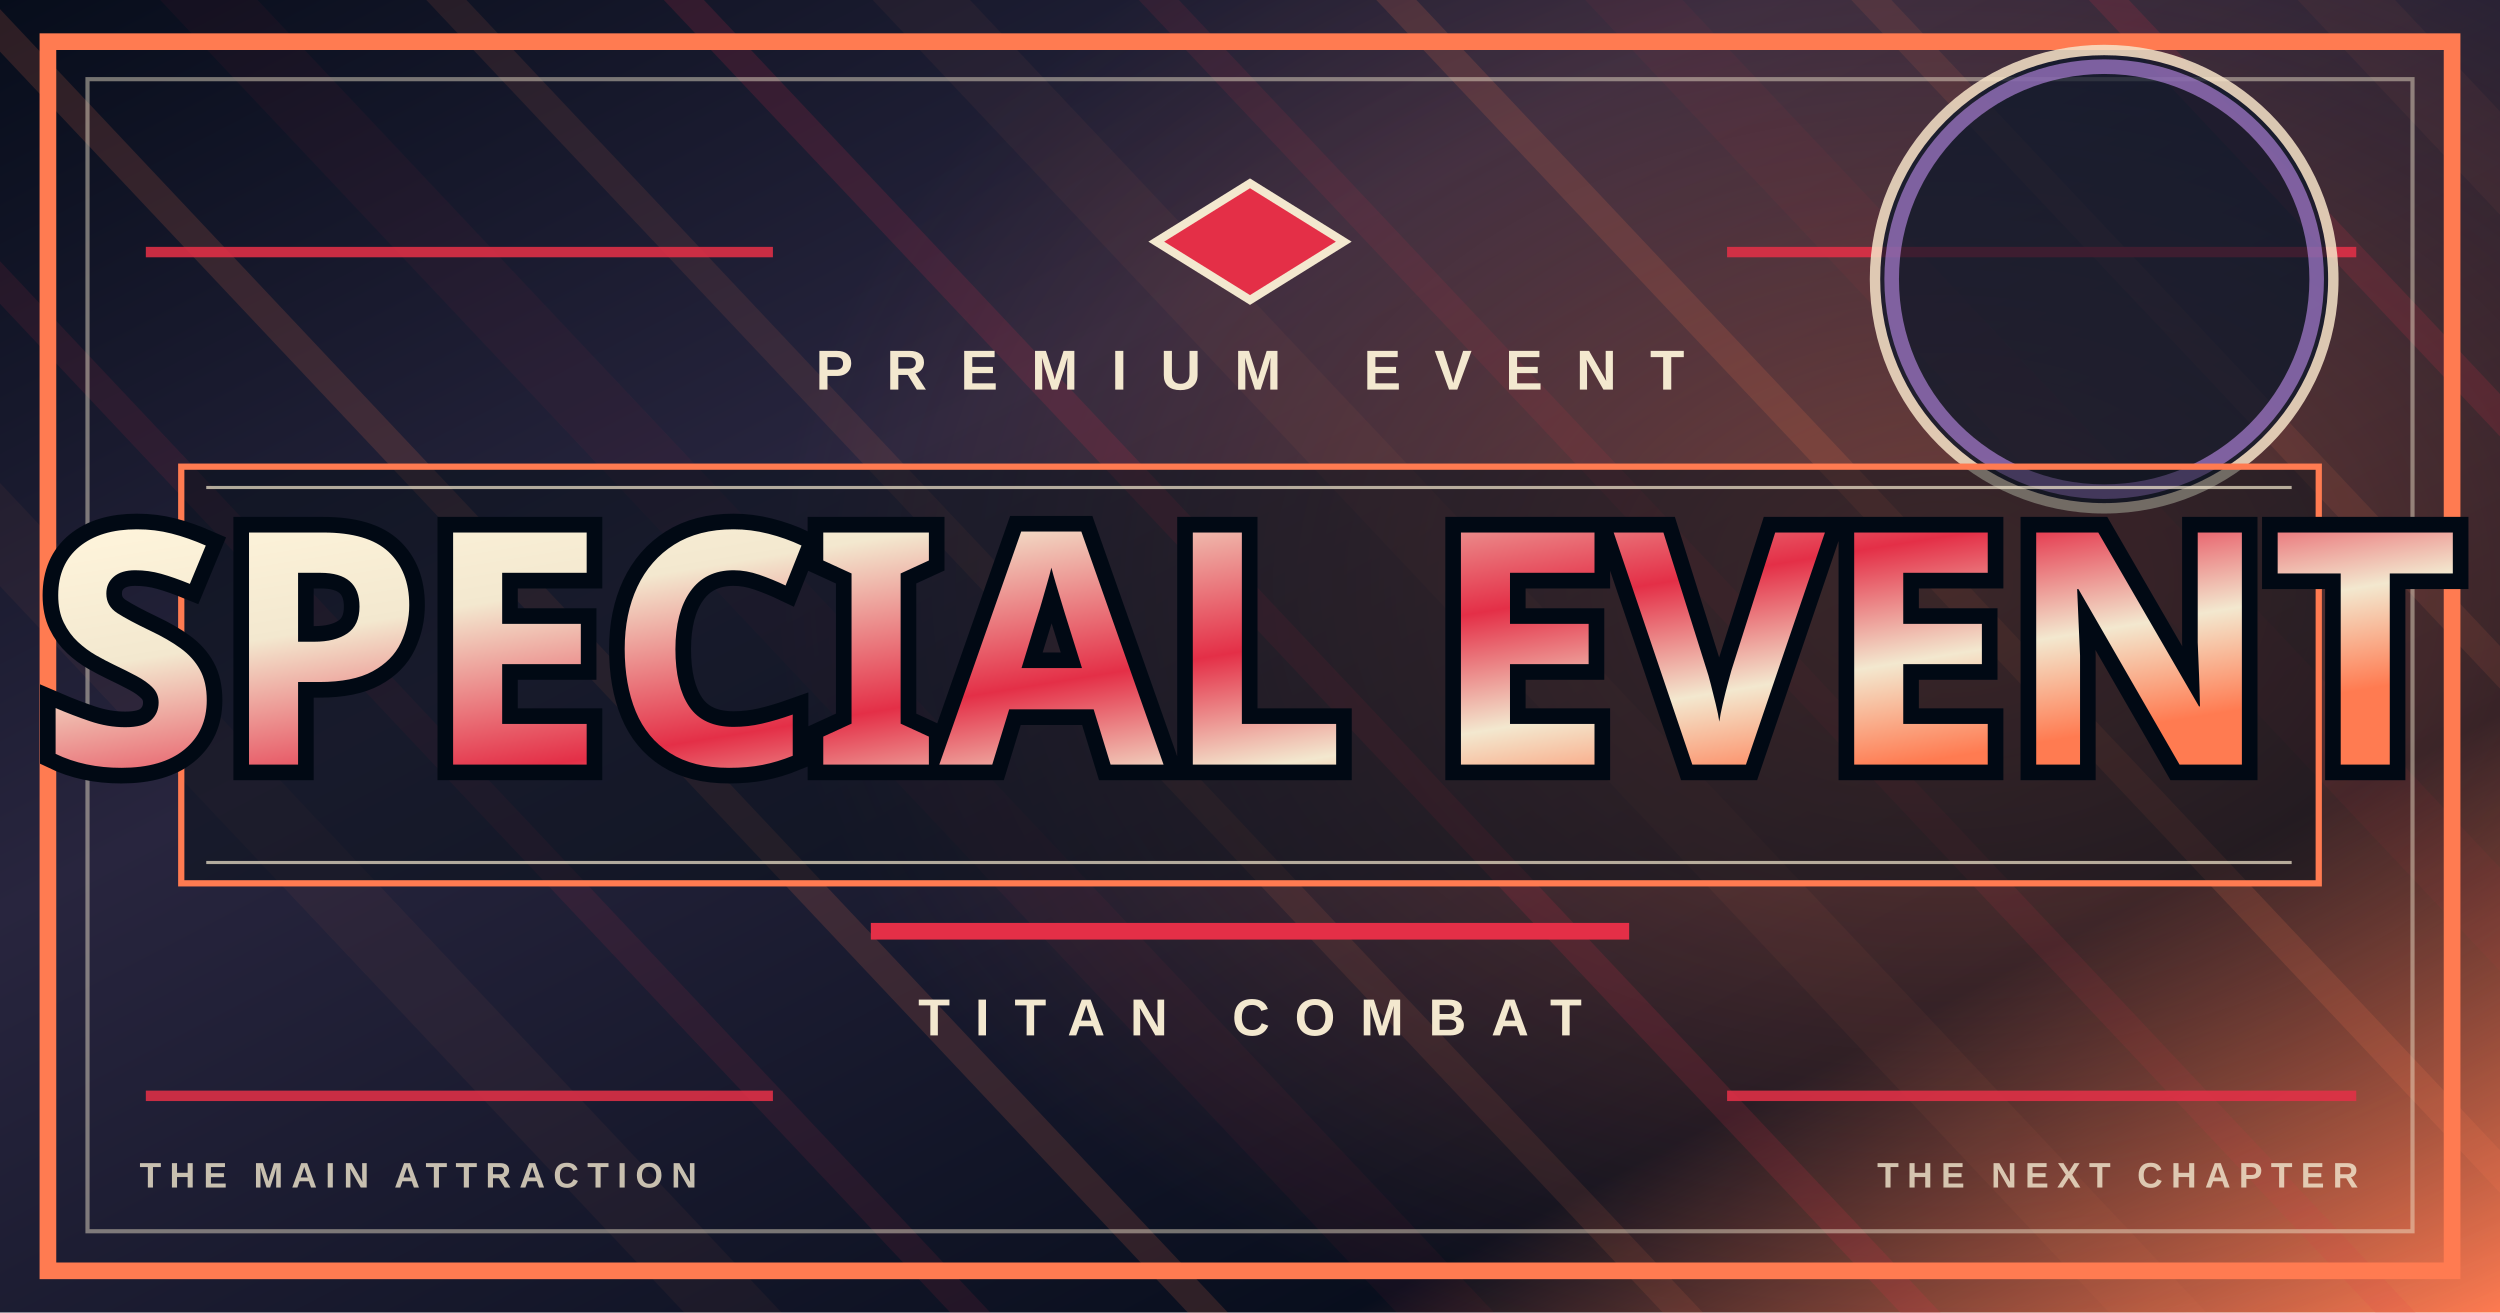
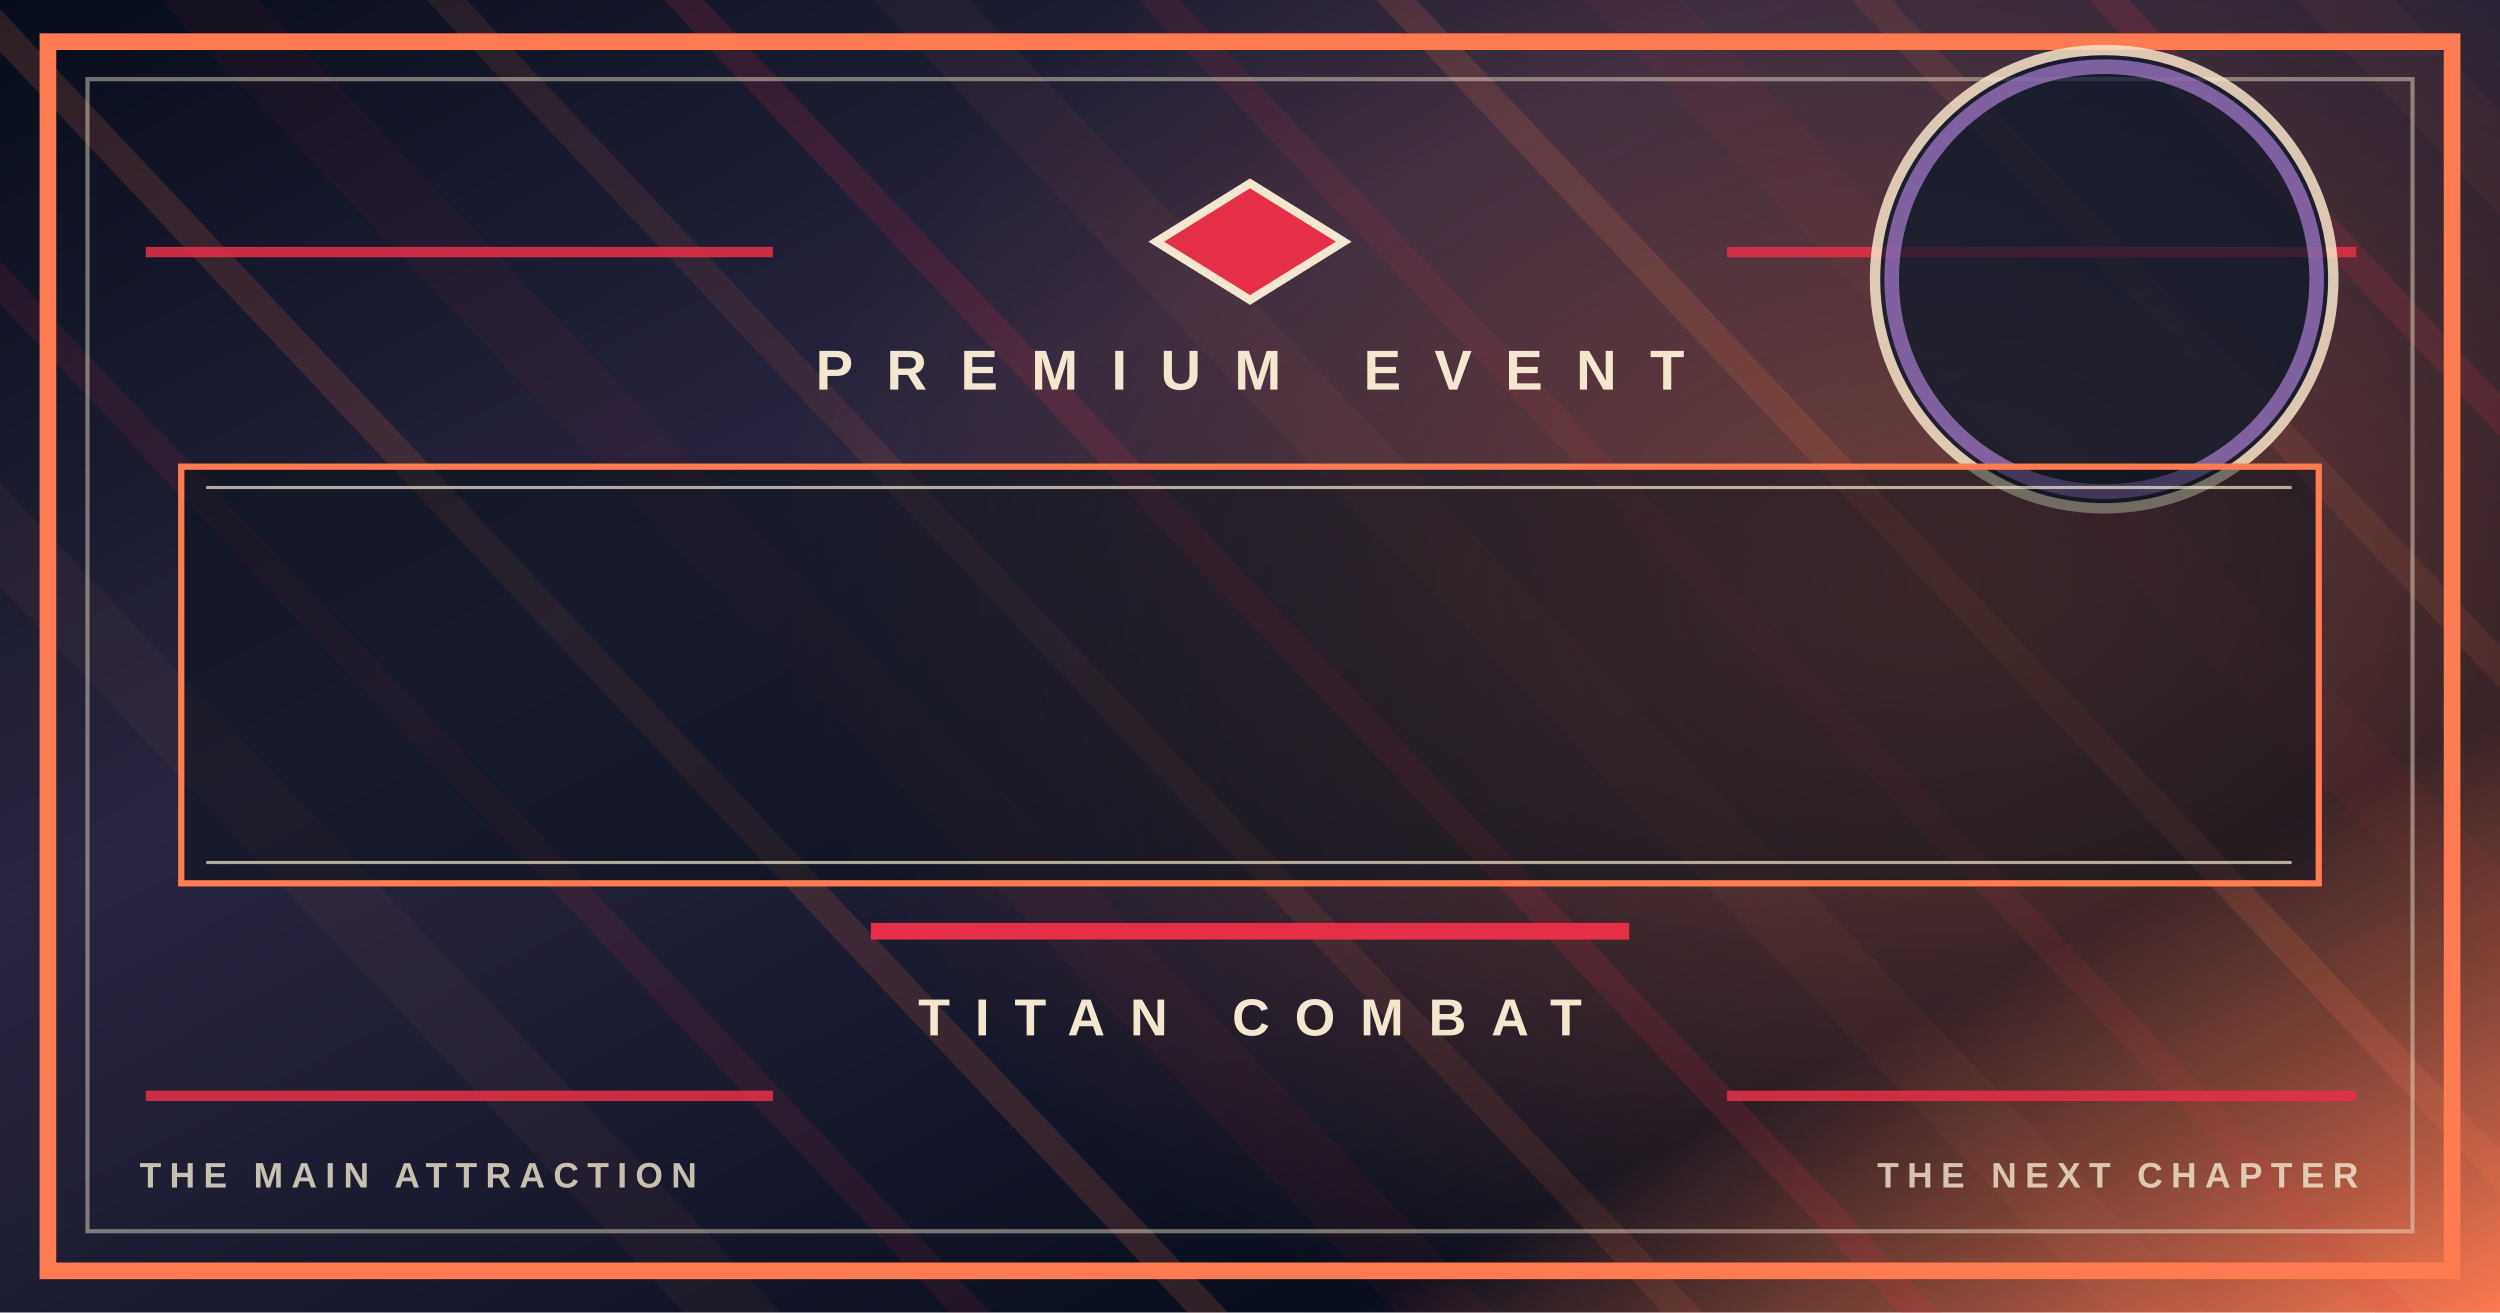
<svg xmlns="http://www.w3.org/2000/svg" width="1200" height="630" viewBox="0 0 1200 630" role="img" aria-label="SPECIAL EVENT event art">
  <defs>
    <linearGradient id="sky" x1="0" y1="0" x2="1" y2="1">
      <stop stop-color="#070d1b" />
      <stop offset=".35" stop-color="#28253e" />
      <stop offset=".77" stop-color="#080e1d" />
      <stop offset="1" stop-color="#ff7b51" />
    </linearGradient>
    <linearGradient id="chrome" x1="0" y1="0" x2="1" y2=".6">
      <stop stop-color="#fff5dc" />
      <stop offset=".27" stop-color="#f3e8cf" />
      <stop offset=".59" stop-color="#e42f47" />
      <stop offset=".81" stop-color="#f3e8cf" />
      <stop offset="1" stop-color="#ff7b51" />
    </linearGradient>
    <radialGradient id="spot">
      <stop stop-color="#ff7b51" stop-opacity=".39" />
      <stop offset="1" stop-color="#ff7b51" stop-opacity="0" />
    </radialGradient>
  </defs>
  <path fill="url(#sky)" d="M0 0h1200v630H0z" />
  <ellipse cx="935" cy="280" rx="570" ry="390" fill="url(#spot)" />
  <path d="M-270 -30L380 660" stroke="#ff7b51" opacity="0.05" stroke-width="34" />
  <path d="M-156 -30L494 660" stroke="#e42f47" opacity="0.1" stroke-width="14" />
  <path d="M-42 -30L608 660" stroke="#ff7b51" opacity="0.15" stroke-width="14" />
  <path d="M72 -30L722 660" stroke="#e42f47" opacity="0.05" stroke-width="34" />
  <path d="M186 -30L836 660" stroke="#ff7b51" opacity="0.1" stroke-width="14" />
  <path d="M300 -30L950 660" stroke="#e42f47" opacity="0.15" stroke-width="14" />
  <path d="M414 -30L1064 660" stroke="#ff7b51" opacity="0.05" stroke-width="34" />
  <path d="M528 -30L1178 660" stroke="#e42f47" opacity="0.1" stroke-width="14" />
  <path d="M642 -30L1292 660" stroke="#ff7b51" opacity="0.15" stroke-width="14" />
  <path d="M756 -30L1406 660" stroke="#e42f47" opacity="0.05" stroke-width="34" />
  <path d="M870 -30L1520 660" stroke="#ff7b51" opacity="0.1" stroke-width="14" />
  <path d="M984 -30L1634 660" stroke="#e42f47" opacity="0.15" stroke-width="14" />
  <path d="M1098 -30L1748 660" stroke="#ff7b51" opacity="0.05" stroke-width="34" />
  <path d="M1212 -30L1862 660" stroke="#e42f47" opacity="0.1" stroke-width="14" />
  <path d="M1326 -30L1976 660" stroke="#ff7b51" opacity="0.15" stroke-width="14" />
  <g id="ppw-event-crest" color="#ff7b51" opacity=".48" transform="translate(-60 0)">
    <g fill="none" stroke="currentColor" stroke-width="11" stroke-linecap="round" stroke-linejoin="round">M923 80 1080 181l-29 189-128 117-126-117-29-189Z M923 110v355M781 290h280M837 202h175M833 378h184</g>
  </g>
  <path d="M23 20h1154v590H23Z" fill="none" stroke="#ff7b51" stroke-width="8" />
  <path d="M42 38h1116v553H42Z" fill="none" stroke="#f3e8cf" stroke-width="2" opacity=".46" />
  <path d="M70 121h301M829 121h302M70 526h301M829 526h302" stroke="#e42f47" stroke-width="5" opacity=".86" />
  <path d="M600 88l45 28-45 28-45-28Z" fill="#e42f47" stroke="#f3e8cf" stroke-width="4" />
  <text x="600" y="187" font-family="Arial,sans-serif" text-anchor="middle" font-size="27" letter-spacing="16" font-weight="900" fill="#f3e8cf">PREMIUM EVENT</text>
  <circle cx="1010" cy="134" r="110" fill="#0d1729e0" stroke="#f6e3c8" stroke-width="5" opacity=".85" />
  <circle cx="1010" cy="134" r="102" fill="none" stroke="#c08eec" stroke-width="7" opacity=".6" />
  <use href="#ppw-event-crest" transform="translate(1010 134) scale(.40) translate(-930 -280)" opacity=".98" />
  <path d="M87 224H1113V424H87Z" fill="#09101b82" stroke="#ff7b51" stroke-width="3" />
  <path d="M99 234h1001M99 414h1001" stroke="#f3e8cf" stroke-width="1.5" opacity=".7" />
-   <text x="600" y="367" text-anchor="middle" font-family="Impact,'Arial Black',sans-serif" font-size="156" font-weight="1000" textLength="944" lengthAdjust="spacingAndGlyphs" fill="url(#chrome)" stroke="#010914" stroke-width="15" paint-order="stroke">SPECIAL EVENT</text>
  <path d="M418 447h364" stroke="#e42f47" stroke-width="8" />
  <text x="600" y="497" text-anchor="middle" fill="#f3e8cf" font-family="Arial,sans-serif" font-size="25" font-weight="900" letter-spacing="12">TITAN COMBAT</text>
  <text x="67" y="570" fill="#f3e8cf" opacity=".8" font-family="Arial,sans-serif" font-size="17" font-weight="900" letter-spacing="4">THE MAIN ATTRACTION</text>
  <text x="1132" y="570" text-anchor="end" fill="#f3e8cf" opacity=".8" font-family="Arial,sans-serif" font-size="17" font-weight="900" letter-spacing="4">THE NEXT CHAPTER</text>
</svg>
